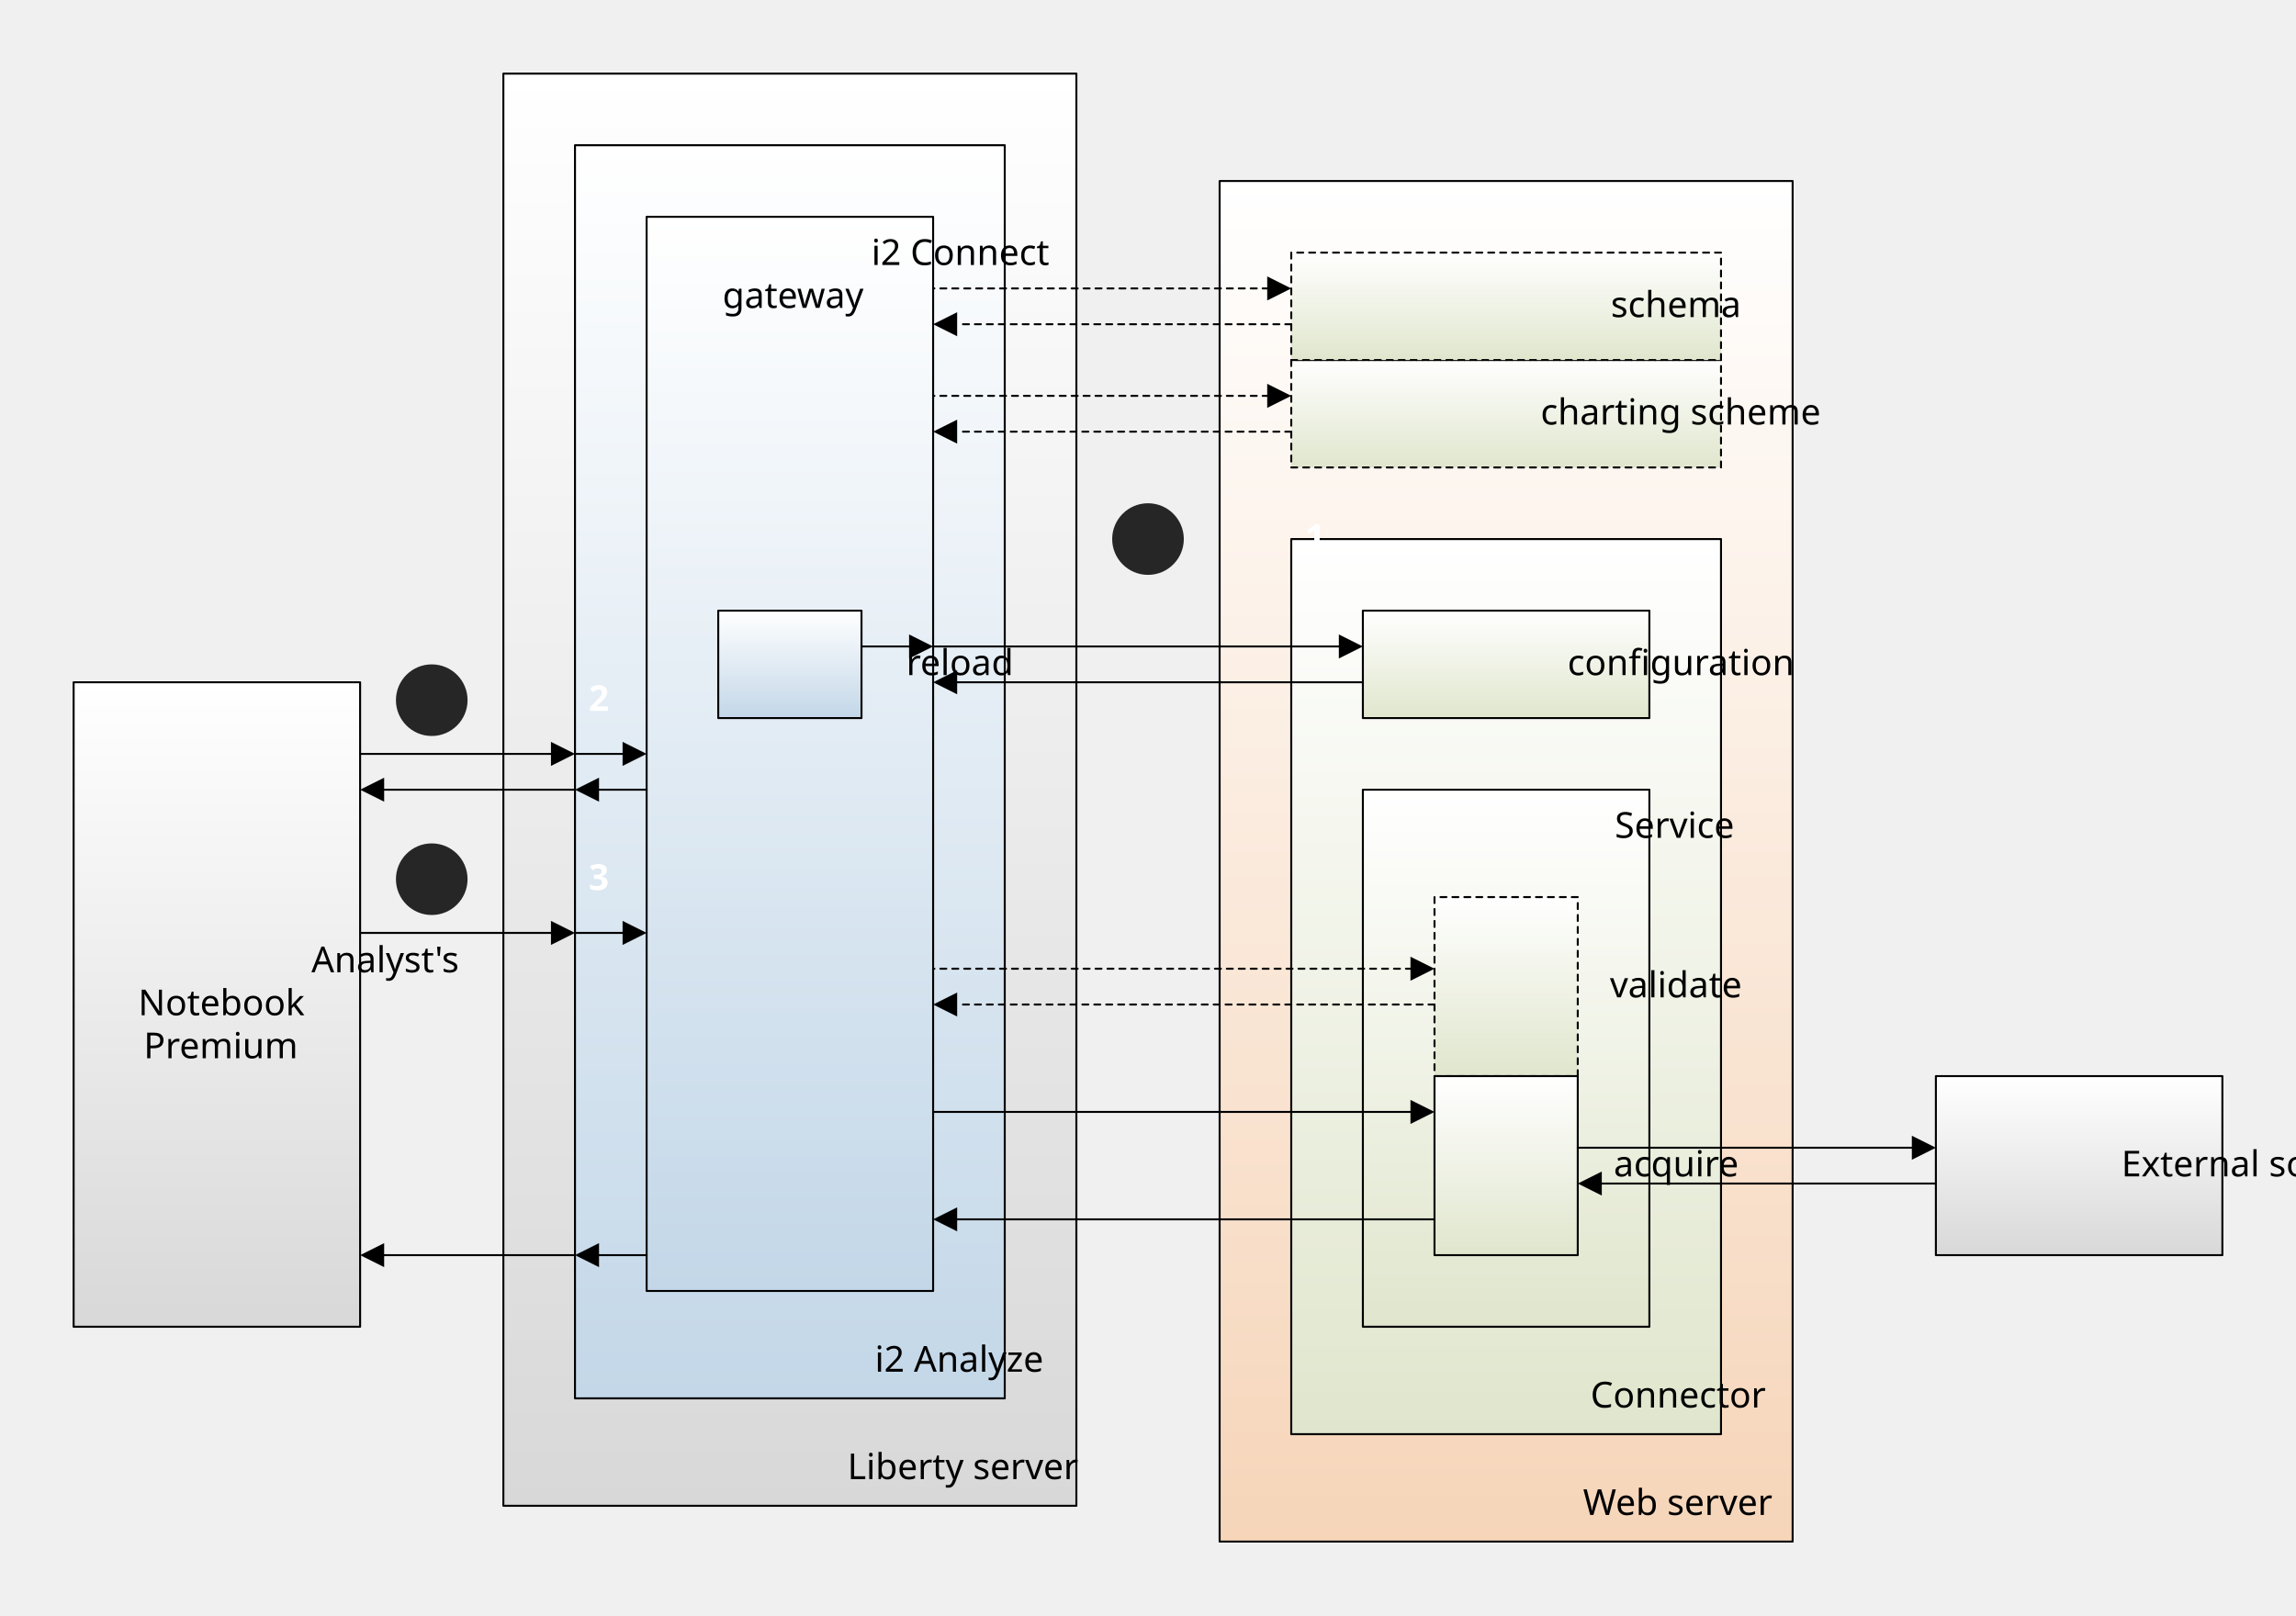
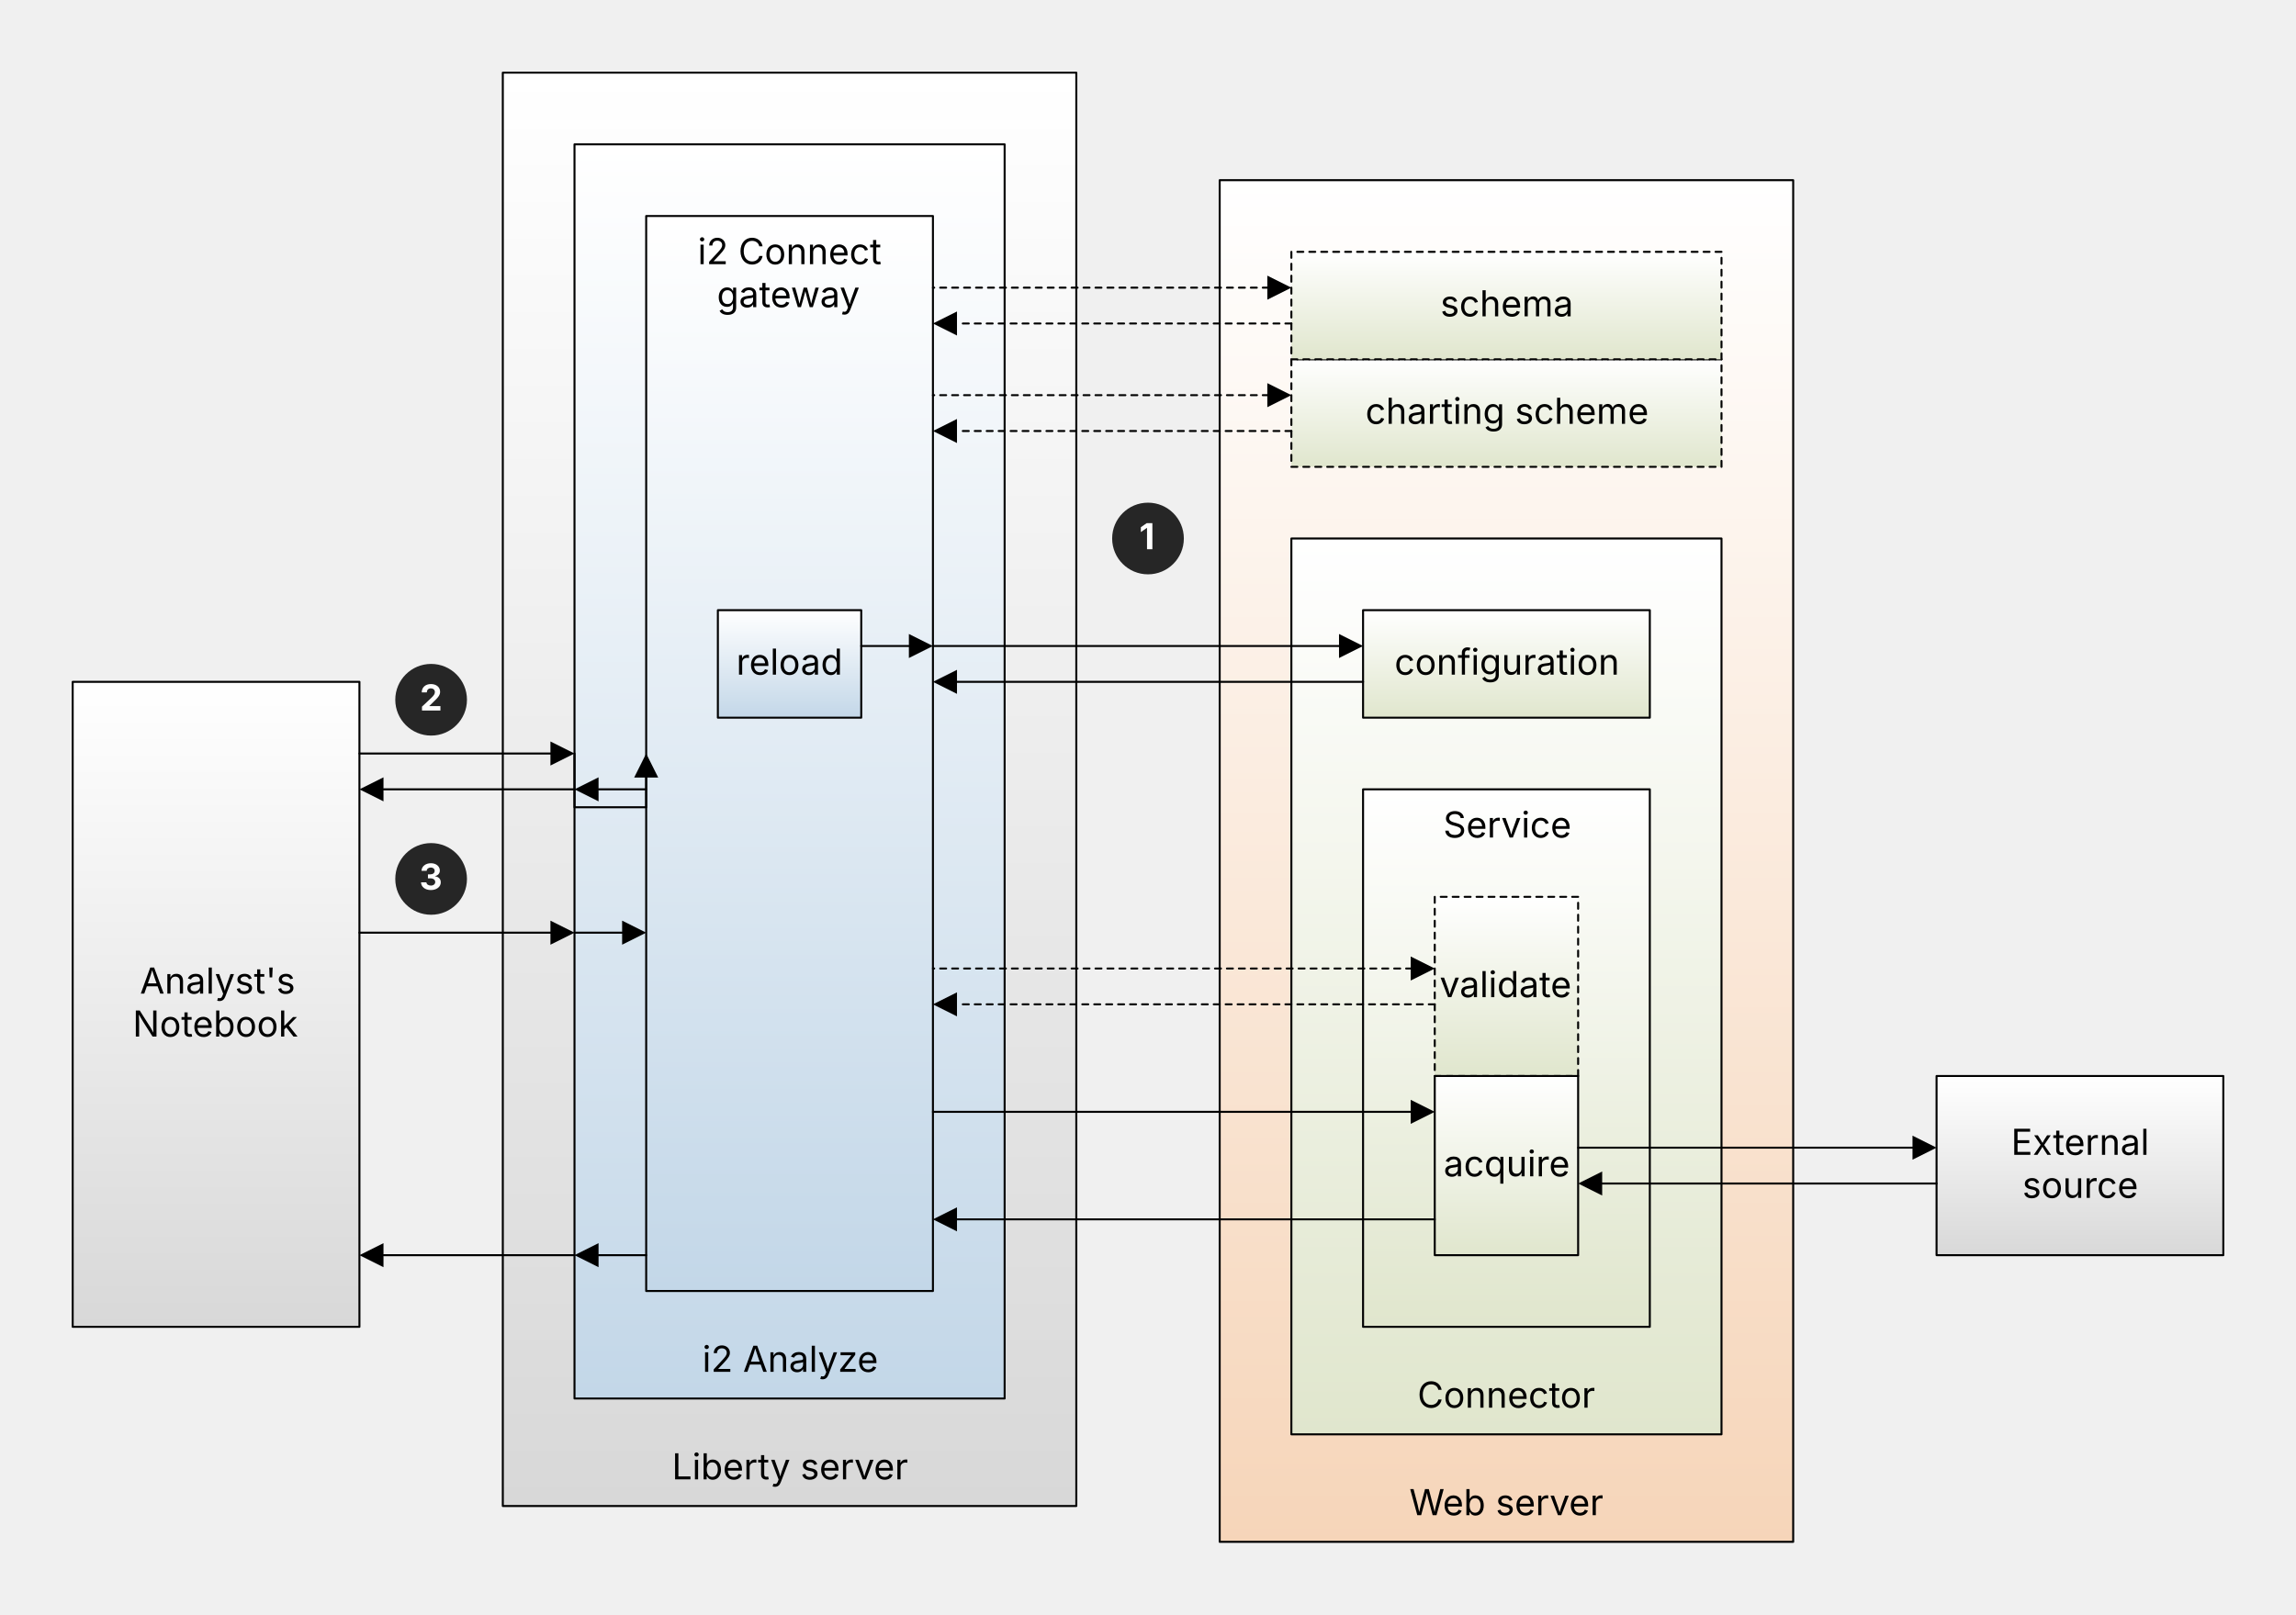
- <svg xmlns="http://www.w3.org/2000/svg" xmlns:ns1="http://schemas.microsoft.com/visio/2003/SVGExtensions/" xmlns:xlink="http://www.w3.org/1999/xlink" width="8.014in" height="5.639in" viewBox="0 0 577 406" xml:space="preserve" color-interpolation-filters="sRGB" class="st15">
-   <ns1:documentProperties ns1:langID="1033" ns1:metric="true" ns1:viewMarkup="false">
-     <ns1:userDefs>
-       <ns1:ud ns1:nameU="msvSubprocessMaster" ns1:prompt="" ns1:val="VT4(Rectangle)" />
-       <ns1:ud ns1:nameU="msvNoAutoConnect" ns1:val="VT0(1):26" />
-     </ns1:userDefs>
-   </ns1:documentProperties>
+ <svg xmlns="http://www.w3.org/2000/svg" xmlns:xlink="http://www.w3.org/1999/xlink" width="8.007in" height="5.632in" viewBox="0 0 576.5 405.5" xml:space="preserve" color-interpolation-filters="sRGB" class="st15">
  <style type="text/css">
	
- 		.st1 {fill:url(#grad30-4);stroke:#000000;stroke-linecap:round;stroke-linejoin:round;stroke-width:0.5}
- 		.st2 {fill:#000000;font-family:IBM Plex Sans;font-size:0.75em}
- 		.st3 {fill:url(#grad30-9);stroke:#000000;stroke-linecap:round;stroke-linejoin:round;stroke-width:0.5}
- 		.st4 {fill:url(#grad30-18);stroke:#000000;stroke-linecap:round;stroke-linejoin:round;stroke-width:0.5}
+ 		.st1 {fill:url(#grad0-4);stroke:#000000;stroke-linecap:round;stroke-linejoin:round;stroke-width:0.5}
+ 		.st2 {fill:#000000;font-family:Inter;font-size:0.75em}
+ 		.st3 {fill:url(#grad0-9);stroke:#000000;stroke-linecap:round;stroke-linejoin:round;stroke-width:0.5}
+ 		.st4 {fill:url(#grad0-18);stroke:#000000;stroke-linecap:round;stroke-linejoin:round;stroke-width:0.5}
		.st5 {font-size:1em}
- 		.st6 {fill:url(#grad30-9);stroke:#000000;stroke-dasharray:1.5,1.5;stroke-linecap:round;stroke-linejoin:round;stroke-width:0.5}
- 		.st7 {fill:url(#grad30-41);stroke:#000000;stroke-linecap:round;stroke-linejoin:round;stroke-width:0.5}
+ 		.st6 {fill:url(#grad0-9);stroke:#000000;stroke-dasharray:1.5,1.5;stroke-linecap:round;stroke-linejoin:round;stroke-width:0.5}
+ 		.st7 {fill:url(#grad0-41);stroke:#000000;stroke-linecap:round;stroke-linejoin:round;stroke-width:0.5}
		.st8 {marker-start:url(#mrkr4-55);stroke:#000000;stroke-linecap:round;stroke-linejoin:round;stroke-width:0.5}
		.st9 {fill:#000000;fill-opacity:1;stroke:#000000;stroke-opacity:1;stroke-width:0.166}
		.st10 {marker-start:url(#mrkr4-55);stroke:#000000;stroke-dasharray:1.5,1.5;stroke-linecap:round;stroke-linejoin:round;stroke-width:0.5}
		.st11 {marker-end:url(#mrkr4-80);stroke:#000000;stroke-linecap:round;stroke-linejoin:round;stroke-width:0.5}
		.st12 {marker-end:url(#mrkr4-80);stroke:#000000;stroke-dasharray:1.5,1.5;stroke-linecap:round;stroke-linejoin:round;stroke-width:0.5}
		.st13 {fill:#262626;stroke:none;stroke-linecap:round;stroke-linejoin:round;stroke-width:0.5}
- 		.st14 {fill:#ffffff;font-family:IBM Plex Sans;font-size:0.75em;font-weight:bold}
+ 		.st14 {fill:#ffffff;font-family:Inter;font-size:0.75em;font-weight:bold}
		.st15 {fill:none;fill-rule:evenodd;font-size:12px;overflow:visible;stroke-linecap:square;stroke-miterlimit:3}
	
	</style>
  <defs id="Patterns_And_Gradients">
-     <linearGradient id="grad30-4" ns1:fillPattern="30" ns1:foreground="#f6d5b9" ns1:background="#ffffff" x1="0" y1="1" x2="0" y2="0">
-       <stop offset="0" style="stop-color:#f6d5b9;stop-opacity:1" />
-       <stop offset="1" style="stop-color:#ffffff;stop-opacity:1" />
+     <linearGradient id="grad0-4" x1="0" y1="0" x2="1" y2="0" gradientTransform="rotate(270 0.5 0.5)">
+       <stop offset="0" stop-color="#f6d5b9" stop-opacity="1" />
+       <stop offset="1" stop-color="#ffffff" stop-opacity="1" />
    </linearGradient>
-     <linearGradient id="grad30-9" ns1:fillPattern="30" ns1:foreground="#e0e6cd" ns1:background="#ffffff" x1="0" y1="1" x2="0" y2="0">
-       <stop offset="0" style="stop-color:#e0e6cd;stop-opacity:1" />
-       <stop offset="1" style="stop-color:#ffffff;stop-opacity:1" />
+     <linearGradient id="grad0-9" x1="0" y1="0" x2="1" y2="0" gradientTransform="rotate(270 0.5 0.5)">
+       <stop offset="0" stop-color="#e0e6cd" stop-opacity="1" />
+       <stop offset="1" stop-color="#ffffff" stop-opacity="1" />
    </linearGradient>
-     <linearGradient id="grad30-18" ns1:fillPattern="30" ns1:foreground="#d8d8d8" ns1:background="#ffffff" x1="0" y1="1" x2="0" y2="0">
-       <stop offset="0" style="stop-color:#d8d8d8;stop-opacity:1" />
-       <stop offset="1" style="stop-color:#ffffff;stop-opacity:1" />
+     <linearGradient id="grad0-18" x1="0" y1="0" x2="1" y2="0" gradientTransform="rotate(270 0.5 0.5)">
+       <stop offset="0" stop-color="#d8d8d8" stop-opacity="1" />
+       <stop offset="1" stop-color="#ffffff" stop-opacity="1" />
    </linearGradient>
-     <linearGradient id="grad30-41" ns1:fillPattern="30" ns1:foreground="#c3d7e8" ns1:background="#ffffff" x1="0" y1="1" x2="0" y2="0">
-       <stop offset="0" style="stop-color:#c3d7e8;stop-opacity:1" />
-       <stop offset="1" style="stop-color:#ffffff;stop-opacity:1" />
+     <linearGradient id="grad0-41" x1="0" y1="0" x2="1" y2="0" gradientTransform="rotate(270 0.5 0.5)">
+       <stop offset="0" stop-color="#c3d7e8" stop-opacity="1" />
+       <stop offset="1" stop-color="#ffffff" stop-opacity="1" />
    </linearGradient>
-     <linearGradient id="grad30-52" ns1:fillPattern="30" ns1:foreground="#f0f0f0" ns1:background="#ffffff" x1="0" y1="1" x2="0" y2="0">
-       <stop offset="0" style="stop-color:#f0f0f0;stop-opacity:1" />
-       <stop offset="1" style="stop-color:#ffffff;stop-opacity:1" />
+     <linearGradient id="grad0-52" x1="0" y1="0" x2="1" y2="0" gradientTransform="rotate(270 0.5 0.5)">
+       <stop offset="0" stop-color="#f0f0f0" stop-opacity="1" />
+       <stop offset="1" stop-color="#ffffff" stop-opacity="1" />
    </linearGradient>
  </defs>
  <defs id="Markers">
    <g id="lend4">
      <path d="M 2 1 L 0 0 L 2 -1 L 2 1 " style="stroke:none" />
    </g>
-     <marker id="mrkr4-55" class="st9" ns1:arrowType="4" ns1:arrowSize="2" ns1:setback="11.36" refX="11.36" orient="auto" markerUnits="strokeWidth" overflow="visible">
+     <marker id="mrkr4-55" class="st9" refX="11.36" orient="auto" markerUnits="strokeWidth" overflow="visible">
      <use xlink:href="#lend4" transform="scale(6.04) " />
    </marker>
-     <marker id="mrkr4-80" class="st9" ns1:arrowType="4" ns1:arrowSize="2" ns1:setback="12.08" refX="-12.08" orient="auto" markerUnits="strokeWidth" overflow="visible">
+     <marker id="mrkr4-80" class="st9" refX="-12.08" orient="auto" markerUnits="strokeWidth" overflow="visible">
      <use xlink:href="#lend4" transform="scale(-6.04,-6.04) " />
    </marker>
  </defs>
-   <g ns1:mID="0" ns1:index="2" ns1:groupContext="foregroundPage">
-     <ns1:userDefs>
-       <ns1:ud ns1:nameU="msvThemeColors" ns1:val="VT0(36):26" />
-       <ns1:ud ns1:nameU="msvThemeEffects" ns1:val="VT0(16):26" />
-       <ns1:ud ns1:nameU="msvThemeOrder" ns1:val="VT0(0):26" />
-     </ns1:userDefs>
-     <ns1:pageProperties ns1:drawingScale="1" ns1:pageScale="1" ns1:drawingUnits="0" ns1:shadowOffsetX="9" ns1:shadowOffsetY="-9" />
-     <ns1:layer ns1:name="Connector" ns1:index="0" />
-     <ns1:layer ns1:name="Transportation" ns1:index="1" />
-     <g id="shape3-1" ns1:mID="3" ns1:groupContext="shape" transform="translate(306.5,-18.5)">
-       <ns1:userDefs>
-         <ns1:ud ns1:nameU="visVersion" ns1:val="VT0(14):26" />
-         <ns1:ud ns1:nameU="msvThemeColors" ns1:val="VT0(36):26" />
-         <ns1:ud ns1:nameU="msvThemeEffects" ns1:val="VT0(16):26" />
-       </ns1:userDefs>
-       <ns1:textBlock ns1:margins="rect(4,4,4,4)" ns1:verticalAlign="2" />
-       <ns1:textRect cx="72" cy="235" width="144" height="342" />
-       <rect x="0" y="64" width="144" height="342" class="st1" />
-       <text x="49.2" y="399.3" class="st2" ns1:langID="2057">
-         <ns1:paragraph ns1:horizAlign="1" />
-         <ns1:tabList />Web server</text>
+   <g>
+     <g id="shape3-1" transform="translate(306.25,-18.25)">
+       <rect x="0" y="63.5" width="144" height="342" class="st1" />
+       <text x="47.6" y="398.8" class="st2">Web server</text>
    </g>
-     <g id="shape5-6" ns1:mID="5" ns1:groupContext="shape" transform="translate(324.5,-45.5)">
-       <ns1:userDefs>
-         <ns1:ud ns1:nameU="visVersion" ns1:val="VT0(14):26" />
-         <ns1:ud ns1:nameU="msvThemeColors" ns1:val="VT0(36):26" />
-         <ns1:ud ns1:nameU="msvThemeEffects" ns1:val="VT0(16):26" />
-       </ns1:userDefs>
-       <ns1:textBlock ns1:margins="rect(4,4,4,4)" ns1:verticalAlign="2" />
-       <ns1:textRect cx="54" cy="293.5" width="108" height="225" />
-       <rect x="0" y="181" width="108" height="225" class="st3" />
-       <text x="33.09" y="399.3" class="st2" ns1:langID="2057">
-         <ns1:paragraph ns1:horizAlign="1" />
-         <ns1:tabList />Connector</text>
+     <g id="shape5-6" transform="translate(324.25,-45.25)">
+       <rect x="0" y="180.5" width="108" height="225" class="st3" />
+       <text x="31.65" y="398.8" class="st2">Connector</text>
    </g>
-     <g id="shape7-11" ns1:mID="7" ns1:groupContext="shape" transform="translate(342.5,-72.5)">
-       <ns1:userDefs>
-         <ns1:ud ns1:nameU="visVersion" ns1:val="VT0(14):26" />
-         <ns1:ud ns1:nameU="msvThemeColors" ns1:val="VT0(36):26" />
-         <ns1:ud ns1:nameU="msvThemeEffects" ns1:val="VT0(16):26" />
-       </ns1:userDefs>
-       <ns1:textBlock ns1:margins="rect(4,4,4,4)" ns1:verticalAlign="0" />
-       <ns1:textRect cx="36" cy="338.5" width="72" height="135" />
-       <rect x="0" y="271" width="72" height="135" class="st3" />
-       <text x="21.19" y="283.1" class="st2" ns1:langID="2057">
-         <ns1:paragraph ns1:horizAlign="1" />
-         <ns1:tabList />Service</text>
+     <g id="shape7-11" transform="translate(342.25,-72.25)">
+       <rect x="0" y="270.5" width="72" height="135" class="st3" />
+       <text x="20.13" y="282.6" class="st2">Service</text>
    </g>
-     <g id="shape1-15" ns1:mID="1" ns1:groupContext="shape" transform="translate(18.5,-72.5)">
-       <ns1:userDefs>
-         <ns1:ud ns1:nameU="visVersion" ns1:val="VT0(14):26" />
-         <ns1:ud ns1:nameU="msvThemeColors" ns1:val="VT0(36):26" />
-         <ns1:ud ns1:nameU="msvThemeEffects" ns1:val="VT0(16):26" />
-       </ns1:userDefs>
-       <ns1:textBlock ns1:margins="rect(4,4,4,4)" />
-       <ns1:textRect cx="36" cy="325" width="72" height="162" />
-       <rect x="0" y="244" width="72" height="162" class="st4" />
-       <text x="17.64" y="316.9" class="st2" ns1:langID="2057">
-         <ns1:paragraph ns1:horizAlign="1" />
-         <ns1:tabList />Analyst's <tspan x="16.23" dy="1.2em" class="st5">Notebook </tspan>
-         <tspan x="17.61" dy="1.2em" class="st5">Premium</tspan>
+     <g id="shape1-15" transform="translate(18.25,-72.25)">
+       <rect x="0" y="243.5" width="72" height="162" class="st4" />
+       <text x="16.87" y="321.8" class="st2">Analyst's <tspan x="15.06" dy="1.2em" class="st5">Notebook</tspan>
      </text>
    </g>
-     <g id="shape2-22" ns1:mID="2" ns1:groupContext="shape" transform="translate(126.5,-27.5)">
-       <ns1:userDefs>
-         <ns1:ud ns1:nameU="visVersion" ns1:val="VT0(14):26" />
-         <ns1:ud ns1:nameU="msvThemeColors" ns1:val="VT0(36):26" />
-         <ns1:ud ns1:nameU="msvThemeEffects" ns1:val="VT0(16):26" />
-       </ns1:userDefs>
-       <ns1:textBlock ns1:margins="rect(4,4,4,4)" ns1:verticalAlign="2" />
-       <ns1:textRect cx="72" cy="226" width="144" height="360" />
-       <rect x="0" y="46" width="144" height="360" class="st4" />
-       <text x="44.35" y="399.3" class="st2" ns1:langID="2057">
-         <ns1:paragraph ns1:horizAlign="1" />
-         <ns1:tabList />Liberty server</text>
+     <g id="shape2-21" transform="translate(126.25,-27.25)">
+       <rect x="0" y="45.5" width="144" height="360" class="st4" />
+       <text x="42.46" y="398.8" class="st2">Liberty server</text>
    </g>
-     <g id="shape4-26" ns1:mID="4" ns1:groupContext="shape" transform="translate(486.5,-90.5)">
-       <ns1:userDefs>
-         <ns1:ud ns1:nameU="visVersion" ns1:val="VT0(14):26" />
-         <ns1:ud ns1:nameU="msvThemeColors" ns1:val="VT0(36):26" />
-         <ns1:ud ns1:nameU="msvThemeEffects" ns1:val="VT0(16):26" />
-       </ns1:userDefs>
-       <ns1:textBlock ns1:margins="rect(4,4,4,4)" />
-       <ns1:textRect cx="36" cy="383.5" width="72" height="45" />
-       <rect x="0" y="361" width="72" height="45" class="st4" />
-       <text x="4.5" y="386.2" class="st2" ns1:langID="2057">
-         <ns1:paragraph ns1:horizAlign="1" />
-         <ns1:tabList />External source</text>
-     </g>
-     <g id="shape8-30" ns1:mID="8" ns1:groupContext="shape" transform="translate(342.5,-225.5)">
-       <ns1:userDefs>
-         <ns1:ud ns1:nameU="visVersion" ns1:val="VT0(14):26" />
-         <ns1:ud ns1:nameU="msvThemeColors" ns1:val="VT0(36):26" />
-         <ns1:ud ns1:nameU="msvThemeEffects" ns1:val="VT0(16):26" />
-       </ns1:userDefs>
-       <ns1:textBlock ns1:margins="rect(4,4,4,4)" />
-       <ns1:textRect cx="36" cy="392.5" width="72" height="27" />
-       <rect x="0" y="379" width="72" height="27" class="st3" />
-       <text x="9.31" y="395.2" class="st2" ns1:langID="2057">
-         <ns1:paragraph ns1:horizAlign="1" />
-         <ns1:tabList />configuration</text>
-     </g>
-     <g id="shape9-34" ns1:mID="9" ns1:groupContext="shape" transform="translate(360.5,-135.5)">
-       <ns1:userDefs>
-         <ns1:ud ns1:nameU="visVersion" ns1:val="VT0(14):26" />
-         <ns1:ud ns1:nameU="msvThemeColors" ns1:val="VT0(36):26" />
-         <ns1:ud ns1:nameU="msvThemeEffects" ns1:val="VT0(16):26" />
-       </ns1:userDefs>
-       <ns1:textBlock ns1:margins="rect(4,0,4,0)" />
-       <ns1:textRect cx="18" cy="383.5" width="36" height="45" />
-       <path d="M0 406 L36 406 L36 361 L0 361 L0 406 Z" class="st6" />
-       <text x="1.97" y="386.2" class="st2" ns1:langID="2057">
-         <ns1:paragraph ns1:horizAlign="1" />
-         <ns1:tabList />validate</text>
-     </g>
-     <g id="shape14-38" ns1:mID="14" ns1:groupContext="shape" transform="translate(144.5,-54.5)">
-       <ns1:userDefs>
-         <ns1:ud ns1:nameU="visVersion" ns1:val="VT0(14):26" />
-         <ns1:ud ns1:nameU="msvThemeColors" ns1:val="VT0(36):26" />
-         <ns1:ud ns1:nameU="msvThemeEffects" ns1:val="VT0(16):26" />
-       </ns1:userDefs>
-       <ns1:textBlock ns1:margins="rect(4,4,4,4)" ns1:verticalAlign="2" />
-       <ns1:textRect cx="54" cy="248.5" width="108" height="315" />
-       <rect x="0" y="91" width="108" height="315" class="st7" />
-       <text x="33.24" y="399.3" class="st2" ns1:langID="2057">
-         <ns1:paragraph ns1:horizAlign="1" />
-         <ns1:tabList />i2 Analyze</text>
-     </g>
-     <g id="shape13-43" ns1:mID="13" ns1:groupContext="shape" transform="translate(162.5,-81.5)">
-       <ns1:userDefs>
-         <ns1:ud ns1:nameU="visVersion" ns1:val="VT0(14):26" />
-         <ns1:ud ns1:nameU="msvThemeColors" ns1:val="VT0(36):26" />
-         <ns1:ud ns1:nameU="msvThemeEffects" ns1:val="VT0(16):26" />
-       </ns1:userDefs>
-       <ns1:textBlock ns1:margins="rect(4,4,4,4)" ns1:verticalAlign="0" />
-       <ns1:textRect cx="36" cy="271" width="72" height="270" />
-       <rect x="0" y="136" width="72" height="270" class="st7" />
-       <text x="14.37" y="148.1" class="st2" ns1:langID="2057">
-         <ns1:paragraph ns1:horizAlign="1" />
-         <ns1:tabList />i2 Connect <tspan x="19.07" dy="1.2em" class="st5">gateway</tspan>
+     <g id="shape4-25" transform="translate(486.25,-90.25)">
+       <rect x="0" y="360.5" width="72" height="45" class="st4" />
+       <text x="18.71" y="380.3" class="st2">External <tspan x="21.54" dy="1.2em" class="st5">source</tspan>
      </text>
    </g>
-     <g id="shape15-48" ns1:mID="15" ns1:groupContext="shape" ns1:layerMember="0" transform="translate(342.5,-234.5)">
-       <ns1:userDefs>
-         <ns1:ud ns1:nameU="msvThemeColors" ns1:val="VT0(36):26" />
-         <ns1:ud ns1:nameU="msvThemeEffects" ns1:val="VT0(16):26" />
-       </ns1:userDefs>
-       <path d="M-5.68 397 L-6.04 397 L-108 397" class="st8" />
+     <g id="shape8-30" transform="translate(342.25,-225.25)">
+       <rect x="0" y="378.5" width="72" height="27" class="st3" />
+       <text x="7.89" y="394.7" class="st2">configuration</text>
    </g>
-     <g id="shape16-56" ns1:mID="16" ns1:groupContext="shape" ns1:layerMember="0" transform="translate(144.5,-162.5)">
-       <ns1:userDefs>
-         <ns1:ud ns1:nameU="msvThemeColors" ns1:val="VT0(36):26" />
-         <ns1:ud ns1:nameU="msvThemeEffects" ns1:val="VT0(16):26" />
-       </ns1:userDefs>
-       <path d="M-5.68 397 L-6.04 397 L-54 397" class="st8" />
+     <g id="shape9-34" transform="translate(360.25,-135.25)">
+       <path d="M0 405.5 L36 405.5 L36 360.5 L0 360.5 L0 405.5 Z" class="st6" />
+       <text x="1.23" y="385.7" class="st2">validate</text>
    </g>
-     <g id="shape17-62" ns1:mID="17" ns1:groupContext="shape" ns1:layerMember="0" transform="translate(162.5,-162.5)">
-       <ns1:userDefs>
-         <ns1:ud ns1:nameU="msvThemeColors" ns1:val="VT0(36):26" />
-         <ns1:ud ns1:nameU="msvThemeEffects" ns1:val="VT0(16):26" />
-       </ns1:userDefs>
-       <path d="M-5.68 397 L-6.04 397 L-18 397" class="st8" />
+     <g id="shape14-38" transform="translate(144.25,-54.25)">
+       <rect x="0" y="90.5" width="108" height="315" class="st7" />
+       <text x="32.1" y="398.8" class="st2">i2 Analyze</text>
    </g>
-     <g id="shape18-68" ns1:mID="18" ns1:groupContext="shape" ns1:layerMember="0" transform="translate(360.5,-153.5)">
-       <ns1:userDefs>
-         <ns1:ud ns1:nameU="msvThemeColors" ns1:val="VT0(36):26" />
-         <ns1:ud ns1:nameU="msvThemeEffects" ns1:val="VT0(16):26" />
-       </ns1:userDefs>
-       <path d="M-5.68 397 L-6.04 397 L-126 397" class="st10" />
+     <g id="shape13-43" transform="translate(162.25,-81.25)">
+       <rect x="0" y="135.5" width="72" height="270" class="st7" />
+       <text x="12.95" y="147.6" class="st2">i2 Connect <tspan x="17.76" dy="1.2em" class="st5">gateway</tspan>
+       </text>
    </g>
-     <g id="shape20-74" ns1:mID="20" ns1:groupContext="shape" ns1:layerMember="0" transform="translate(342.5,-225.5)">
-       <ns1:userDefs>
-         <ns1:ud ns1:nameU="msvThemeColors" ns1:val="VT0(36):26" />
-         <ns1:ud ns1:nameU="msvThemeEffects" ns1:val="VT0(16):26" />
-       </ns1:userDefs>
-       <path d="M0 397 L-101.96 397" class="st11" />
+     <g id="shape15-48" transform="translate(342.25,-234.25)">
+       <path d="M-5.68 396.5 L-6.04 396.5 L-108 396.5" class="st8" />
    </g>
-     <g id="shape21-81" ns1:mID="21" ns1:groupContext="shape" ns1:layerMember="0" transform="translate(396.5,-99.5)">
-       <ns1:userDefs>
-         <ns1:ud ns1:nameU="msvThemeColors" ns1:val="VT0(36):26" />
-         <ns1:ud ns1:nameU="msvThemeEffects" ns1:val="VT0(16):26" />
-       </ns1:userDefs>
-       <path d="M5.68 397 L6.04 397 L90 397" class="st8" />
+     <g id="shape16-56" transform="translate(144.25,-162.25)">
+       <path d="M-5.68 396.5 L-6.04 396.5 L-54 396.5" class="st8" />
    </g>
-     <g id="shape22-87" ns1:mID="22" ns1:groupContext="shape" ns1:layerMember="0" transform="translate(360.5,-144.5)">
-       <ns1:userDefs>
-         <ns1:ud ns1:nameU="msvThemeColors" ns1:val="VT0(36):26" />
-         <ns1:ud ns1:nameU="msvThemeEffects" ns1:val="VT0(16):26" />
-       </ns1:userDefs>
-       <path d="M0 397 L-119.96 397" class="st12" />
+     <g id="shape17-62" transform="translate(162.25,-162.25)">
+       <path d="M-5.68 396.5 L-6.04 396.5 L-18 396.5" class="st8" />
    </g>
-     <g id="shape6-93" ns1:mID="6" ns1:groupContext="shape" transform="translate(360.5,-90.5)">
-       <ns1:userDefs>
-         <ns1:ud ns1:nameU="visVersion" ns1:val="VT0(14):26" />
-         <ns1:ud ns1:nameU="msvThemeColors" ns1:val="VT0(36):26" />
-         <ns1:ud ns1:nameU="msvThemeEffects" ns1:val="VT0(16):26" />
-       </ns1:userDefs>
-       <ns1:textBlock ns1:margins="rect(4,0,4,0)" />
-       <ns1:textRect cx="18" cy="383.5" width="36" height="45" />
-       <rect x="0" y="361" width="36" height="45" class="st3" />
-       <text x="2.92" y="386.2" class="st2" ns1:langID="2057">
-         <ns1:paragraph ns1:horizAlign="1" />
-         <ns1:tabList />acquire</text>
+     <g id="shape18-68" transform="translate(360.25,-153.25)">
+       <path d="M-5.68 396.5 L-6.04 396.5 L-126 396.5" class="st10" />
    </g>
-     <g id="shape23-97" ns1:mID="23" ns1:groupContext="shape" ns1:layerMember="0" transform="translate(360.5,-117.5)">
-       <ns1:userDefs>
-         <ns1:ud ns1:nameU="msvThemeColors" ns1:val="VT0(36):26" />
-         <ns1:ud ns1:nameU="msvThemeEffects" ns1:val="VT0(16):26" />
-       </ns1:userDefs>
-       <path d="M-5.68 397 L-6.04 397 L-126 397" class="st8" />
+     <g id="shape20-74" transform="translate(342.25,-225.25)">
+       <path d="M0 396.5 L-101.96 396.5" class="st11" />
    </g>
-     <g id="shape24-103" ns1:mID="24" ns1:groupContext="shape" ns1:layerMember="0" transform="translate(360.5,-90.5)">
-       <ns1:userDefs>
-         <ns1:ud ns1:nameU="msvThemeColors" ns1:val="VT0(36):26" />
-         <ns1:ud ns1:nameU="msvThemeEffects" ns1:val="VT0(16):26" />
-       </ns1:userDefs>
-       <path d="M0 397 L-119.96 397" class="st11" />
+     <g id="shape21-81" transform="translate(396.25,-99.25)">
+       <path d="M5.68 396.5 L6.04 396.5 L90 396.5" class="st8" />
    </g>
-     <g id="shape25-109" ns1:mID="25" ns1:groupContext="shape" ns1:layerMember="0" transform="translate(162.5,-81.5)">
-       <ns1:userDefs>
-         <ns1:ud ns1:nameU="msvThemeColors" ns1:val="VT0(36):26" />
-         <ns1:ud ns1:nameU="msvThemeEffects" ns1:val="VT0(16):26" />
-       </ns1:userDefs>
-       <path d="M0 397 L-11.96 397" class="st11" />
+     <g id="shape22-87" transform="translate(360.25,-144.25)">
+       <path d="M0 396.5 L-119.96 396.5" class="st12" />
    </g>
-     <g id="shape26-115" ns1:mID="26" ns1:groupContext="shape" ns1:layerMember="0" transform="translate(144.5,-81.5)">
-       <ns1:userDefs>
-         <ns1:ud ns1:nameU="msvThemeColors" ns1:val="VT0(36):26" />
-         <ns1:ud ns1:nameU="msvThemeEffects" ns1:val="VT0(16):26" />
-       </ns1:userDefs>
-       <path d="M0 397 L-47.96 397" class="st11" />
+     <g id="shape6-93" transform="translate(360.25,-90.25)">
+       <rect x="0" y="360.5" width="36" height="45" class="st3" />
+       <text x="2.23" y="385.7" class="st2">acquire</text>
    </g>
-     <g id="shape10-121" ns1:mID="10" ns1:groupContext="shape" ns1:layerMember="0" transform="translate(486.5,-108.5)">
-       <ns1:userDefs>
-         <ns1:ud ns1:nameU="msvThemeColors" ns1:val="VT0(36):26" />
-         <ns1:ud ns1:nameU="msvThemeEffects" ns1:val="VT0(16):26" />
-       </ns1:userDefs>
-       <path d="M-5.68 397 L-6.04 397 L-90 397" class="st8" />
+     <g id="shape23-97" transform="translate(360.25,-117.25)">
+       <path d="M-5.68 396.5 L-6.04 396.5 L-126 396.5" class="st8" />
    </g>
-     <g id="shape27-127" ns1:mID="27" ns1:groupContext="shape" ns1:layerMember="0" transform="translate(144.5,-207.5)">
-       <ns1:userDefs>
-         <ns1:ud ns1:nameU="msvThemeColors" ns1:val="VT0(36):26" />
-         <ns1:ud ns1:nameU="msvThemeEffects" ns1:val="VT0(16):26" />
-       </ns1:userDefs>
-       <path d="M-5.68 397 L-6.04 397 L-54 397" class="st8" />
+     <g id="shape24-103" transform="translate(360.25,-90.25)">
+       <path d="M0 396.5 L-119.96 396.5" class="st11" />
    </g>
-     <g id="shape28-133" ns1:mID="28" ns1:groupContext="shape" ns1:layerMember="0" transform="translate(162.5,-207.5)">
-       <ns1:userDefs>
-         <ns1:ud ns1:nameU="msvThemeColors" ns1:val="VT0(36):26" />
-         <ns1:ud ns1:nameU="msvThemeEffects" ns1:val="VT0(16):26" />
-       </ns1:userDefs>
-       <path d="M-5.68 397 L-6.04 397 L-18 397" class="st8" />
+     <g id="shape25-109" transform="translate(162.25,-81.25)">
+       <path d="M0 396.5 L-11.96 396.5" class="st11" />
    </g>
-     <g id="shape29-139" ns1:mID="29" ns1:groupContext="shape" ns1:layerMember="0" transform="translate(162.5,-198.5)">
-       <ns1:userDefs>
-         <ns1:ud ns1:nameU="msvThemeColors" ns1:val="VT0(36):26" />
-         <ns1:ud ns1:nameU="msvThemeEffects" ns1:val="VT0(16):26" />
-       </ns1:userDefs>
-       <path d="M0 397 L-11.96 397" class="st11" />
+     <g id="shape26-115" transform="translate(144.25,-81.25)">
+       <path d="M0 396.5 L-47.96 396.5" class="st11" />
    </g>
-     <g id="shape30-145" ns1:mID="30" ns1:groupContext="shape" ns1:layerMember="0" transform="translate(144.5,-198.5)">
-       <ns1:userDefs>
-         <ns1:ud ns1:nameU="msvThemeColors" ns1:val="VT0(36):26" />
-         <ns1:ud ns1:nameU="msvThemeEffects" ns1:val="VT0(16):26" />
-       </ns1:userDefs>
-       <path d="M0 397 L-47.96 397" class="st11" />
+     <g id="shape10-121" transform="translate(486.25,-108.25)">
+       <path d="M-5.68 396.5 L-6.04 396.5 L-90 396.5" class="st8" />
    </g>
-     <g id="shape31-151" ns1:mID="31" ns1:groupContext="shape" ns1:layerMember="1" transform="translate(279.5,-261.5)">
-       <ns1:userDefs>
-         <ns1:ud ns1:nameU="visVersion" ns1:val="VT0(14):26" />
-         <ns1:ud ns1:nameU="Scale" ns1:val="VT0(1):26" />
-         <ns1:ud ns1:nameU="AntiScale" ns1:val="VT0(1):26" />
-       </ns1:userDefs>
-       <ns1:textBlock ns1:margins="rect(0,0,0,0)" />
-       <ns1:textRect cx="9" cy="397" width="18.01" height="18" />
-       <path d="M0 397 A9 9 0 1 1 18 397 A9 9 0 0 1 0 397 Z" class="st13" />
-       <text x="6.3" y="399.7" class="st14" ns1:langID="2057">
-         <ns1:paragraph ns1:horizAlign="1" />
-         <ns1:tabList />1</text>
+     <g id="shape27-127" transform="translate(144.25,-207.25)">
+       <path d="M-5.68 396.5 L-6.04 396.5 L-54 396.5" class="st8" />
    </g>
-     <g id="shape32-154" ns1:mID="32" ns1:groupContext="shape" ns1:layerMember="1" transform="translate(99.5,-221)">
-       <ns1:userDefs>
-         <ns1:ud ns1:nameU="visVersion" ns1:val="VT0(14):26" />
-         <ns1:ud ns1:nameU="Scale" ns1:val="VT0(1):26" />
-         <ns1:ud ns1:nameU="AntiScale" ns1:val="VT0(1):26" />
-       </ns1:userDefs>
-       <ns1:textBlock ns1:margins="rect(0,0,0,0)" />
-       <ns1:textRect cx="9" cy="397" width="18.01" height="18" />
-       <path d="M0 397 A9 9 0 1 1 18 397 A9 9 0 0 1 0 397 Z" class="st13" />
-       <text x="6.3" y="399.7" class="st14" ns1:langID="2057">
-         <ns1:paragraph ns1:horizAlign="1" />
-         <ns1:tabList />2</text>
+     <g id="shape28-133" transform="translate(162.25,-207.25)">
+       <path d="M0 402.18 L0 402.54 L0 410 L-18 410 L-18 396.5" class="st8" />
    </g>
-     <g id="shape33-157" ns1:mID="33" ns1:groupContext="shape" ns1:layerMember="1" transform="translate(99.5,-176)">
-       <ns1:userDefs>
-         <ns1:ud ns1:nameU="visVersion" ns1:val="VT0(14):26" />
-         <ns1:ud ns1:nameU="Scale" ns1:val="VT0(1):26" />
-         <ns1:ud ns1:nameU="AntiScale" ns1:val="VT0(1):26" />
-       </ns1:userDefs>
-       <ns1:textBlock ns1:margins="rect(0,0,0,0)" />
-       <ns1:textRect cx="9" cy="397" width="18.01" height="18" />
-       <path d="M0 397 A9 9 0 1 1 18 397 A9 9 0 0 1 0 397 Z" class="st13" />
-       <text x="6.3" y="399.7" class="st14" ns1:langID="2057">
-         <ns1:paragraph ns1:horizAlign="1" />
-         <ns1:tabList />3</text>
+     <g id="shape29-139" transform="translate(162.25,-198.25)">
+       <path d="M0 396.5 L-11.96 396.5" class="st11" />
    </g>
-     <g id="shape34-160" ns1:mID="34" ns1:groupContext="shape" transform="translate(324.5,-288.5)">
-       <ns1:userDefs>
-         <ns1:ud ns1:nameU="visVersion" ns1:val="VT0(14):26" />
-         <ns1:ud ns1:nameU="msvThemeColors" ns1:val="VT0(36):26" />
-         <ns1:ud ns1:nameU="msvThemeEffects" ns1:val="VT0(16):26" />
-       </ns1:userDefs>
-       <ns1:textBlock ns1:margins="rect(4,0,4,0)" />
-       <ns1:textRect cx="54" cy="392.5" width="108" height="27" />
-       <path d="M0 406 L108 406 L108 379 L0 379 L0 406 Z" class="st6" />
-       <text x="20.55" y="395.2" class="st2" ns1:langID="2057">
-         <ns1:paragraph ns1:horizAlign="1" />
-         <ns1:tabList />charting scheme</text>
+     <g id="shape30-145" transform="translate(144.25,-198.25)">
+       <path d="M0 396.5 L-47.96 396.5" class="st11" />
    </g>
-     <g id="shape35-164" ns1:mID="35" ns1:groupContext="shape" transform="translate(324.5,-315.5)">
-       <ns1:userDefs>
-         <ns1:ud ns1:nameU="visVersion" ns1:val="VT0(14):26" />
-         <ns1:ud ns1:nameU="msvThemeColors" ns1:val="VT0(36):26" />
-         <ns1:ud ns1:nameU="msvThemeEffects" ns1:val="VT0(16):26" />
-       </ns1:userDefs>
-       <ns1:textBlock ns1:margins="rect(4,0,4,0)" />
-       <ns1:textRect cx="54" cy="392.5" width="108" height="27" />
-       <path d="M0 406 L108 406 L108 379 L0 379 L0 406 Z" class="st6" />
-       <text x="38.19" y="395.2" class="st2" ns1:langID="2057">
-         <ns1:paragraph ns1:horizAlign="1" />
-         <ns1:tabList />schema</text>
+     <g id="shape31-151" transform="translate(279.25,-261.25)">
+       <path d="M0 396.5 A9 9 0 1 1 18 396.5 A9 9 0 0 1 0 396.5 Z" class="st13" />
+       <text x="6.8" y="399.2" class="st14">1</text>
    </g>
-     <g id="shape36-168" ns1:mID="36" ns1:groupContext="shape" ns1:layerMember="0" transform="translate(324.5,-297.5)">
-       <ns1:userDefs>
-         <ns1:ud ns1:nameU="msvThemeColors" ns1:val="VT0(36):26" />
-         <ns1:ud ns1:nameU="msvThemeEffects" ns1:val="VT0(16):26" />
-       </ns1:userDefs>
-       <path d="M-5.68 397 L-6.04 397 L-90 397" class="st10" />
+     <g id="shape32-154" transform="translate(99.25,-220.75)">
+       <path d="M0 396.5 A9 9 0 1 1 18 396.5 A9 9 0 0 1 0 396.5 Z" class="st13" />
+       <text x="6.16" y="399.2" class="st14">2</text>
    </g>
-     <g id="shape37-174" ns1:mID="37" ns1:groupContext="shape" ns1:layerMember="0" transform="translate(324.5,-288.5)">
-       <ns1:userDefs>
-         <ns1:ud ns1:nameU="msvThemeColors" ns1:val="VT0(36):26" />
-         <ns1:ud ns1:nameU="msvThemeEffects" ns1:val="VT0(16):26" />
-       </ns1:userDefs>
-       <path d="M0 397 L-83.96 397" class="st12" />
+     <g id="shape33-157" transform="translate(99.25,-175.75)">
+       <path d="M0 396.5 A9 9 0 1 1 18 396.5 A9 9 0 0 1 0 396.5 Z" class="st13" />
+       <text x="6.03" y="399.2" class="st14">3</text>
    </g>
-     <g id="shape38-180" ns1:mID="38" ns1:groupContext="shape" ns1:layerMember="0" transform="translate(324.5,-324.5)">
-       <ns1:userDefs>
-         <ns1:ud ns1:nameU="msvThemeColors" ns1:val="VT0(36):26" />
-         <ns1:ud ns1:nameU="msvThemeEffects" ns1:val="VT0(16):26" />
-       </ns1:userDefs>
-       <path d="M-5.68 397 L-6.04 397 L-90 397" class="st10" />
+     <g id="shape34-160" transform="translate(324.25,-288.25)">
+       <path d="M0 405.5 L108 405.5 L108 378.5 L0 378.5 L0 405.5 Z" class="st6" />
+       <text x="18.59" y="394.7" class="st2">charting scheme</text>
    </g>
-     <g id="shape39-186" ns1:mID="39" ns1:groupContext="shape" ns1:layerMember="0" transform="translate(324.5,-315.5)">
-       <ns1:userDefs>
-         <ns1:ud ns1:nameU="msvThemeColors" ns1:val="VT0(36):26" />
-         <ns1:ud ns1:nameU="msvThemeEffects" ns1:val="VT0(16):26" />
-       </ns1:userDefs>
-       <path d="M0 397 L-83.96 397" class="st12" />
+     <g id="shape35-164" transform="translate(324.25,-315.25)">
+       <path d="M0 405.5 L108 405.5 L108 378.5 L0 378.5 L0 405.5 Z" class="st6" />
+       <text x="37.41" y="394.7" class="st2">schema</text>
    </g>
-     <g id="shape40-192" ns1:mID="40" ns1:groupContext="shape" transform="translate(180.5,-225.5)">
-       <ns1:userDefs>
-         <ns1:ud ns1:nameU="visVersion" ns1:val="VT0(14):26" />
-         <ns1:ud ns1:nameU="msvThemeColors" ns1:val="VT0(36):26" />
-         <ns1:ud ns1:nameU="msvThemeEffects" ns1:val="VT0(16):26" />
-       </ns1:userDefs>
-       <ns1:textBlock ns1:margins="rect(4,0,4,0)" />
-       <ns1:textRect cx="18" cy="392.5" width="36" height="27" />
-       <rect x="0" y="379" width="36" height="27" class="st7" />
-       <text x="5.12" y="395.2" class="st2" ns1:langID="2057">
-         <ns1:paragraph ns1:horizAlign="1" />
-         <ns1:tabList />reload</text>
+     <g id="shape36-168" transform="translate(324.25,-297.25)">
+       <path d="M-5.68 396.5 L-6.04 396.5 L-90 396.5" class="st10" />
    </g>
-     <g id="shape41-196" ns1:mID="41" ns1:groupContext="shape" ns1:layerMember="0" transform="translate(234.5,-234.5)">
-       <ns1:userDefs>
-         <ns1:ud ns1:nameU="msvThemeColors" ns1:val="VT0(36):26" />
-         <ns1:ud ns1:nameU="msvThemeEffects" ns1:val="VT0(16):26" />
-       </ns1:userDefs>
-       <path d="M-5.68 397 L-6.04 397 L-18 397" class="st8" />
+     <g id="shape37-174" transform="translate(324.25,-288.25)">
+       <path d="M0 396.5 L-83.96 396.5" class="st12" />
+     </g>
+     <g id="shape38-180" transform="translate(324.25,-324.25)">
+       <path d="M-5.68 396.5 L-6.04 396.5 L-90 396.5" class="st10" />
+     </g>
+     <g id="shape39-186" transform="translate(324.25,-315.25)">
+       <path d="M0 396.5 L-83.96 396.5" class="st12" />
+     </g>
+     <g id="shape40-192" transform="translate(180.25,-225.25)">
+       <rect x="0" y="378.5" width="36" height="27" class="st7" />
+       <text x="4.62" y="394.7" class="st2">reload</text>
+     </g>
+     <g id="shape41-196" transform="translate(234.25,-234.25)">
+       <path d="M-5.68 396.5 L-6.04 396.5 L-18 396.5" class="st8" />
    </g>
  </g>
</svg>
